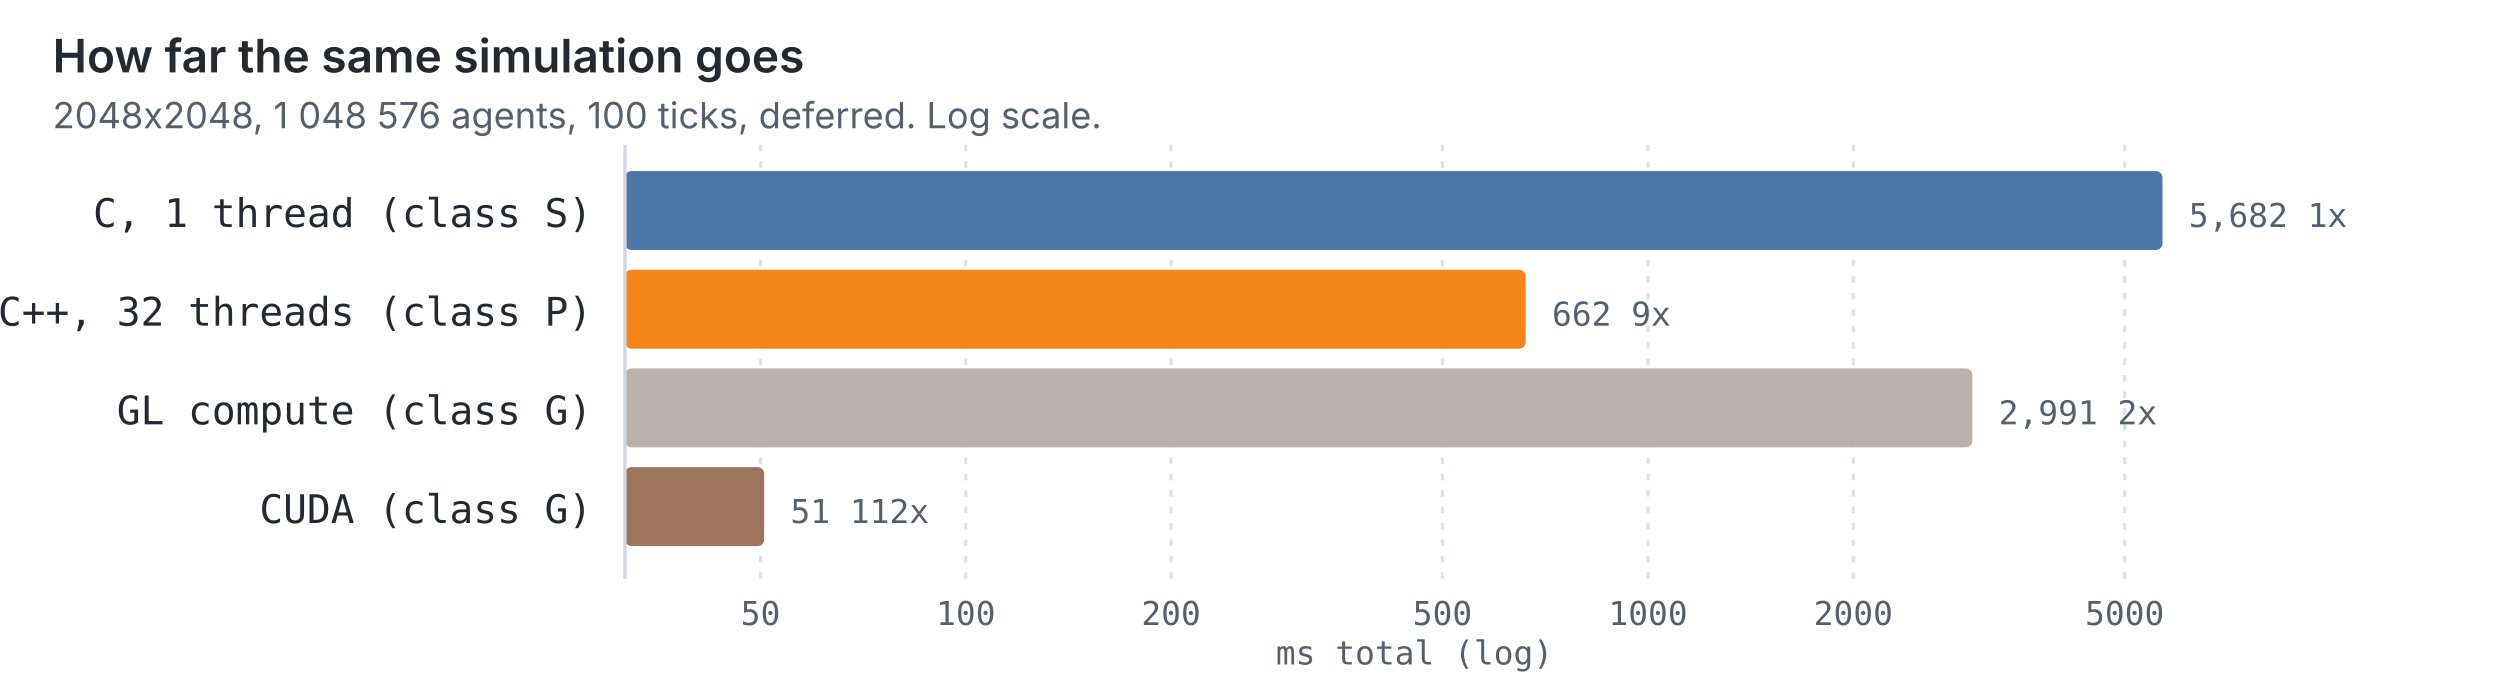
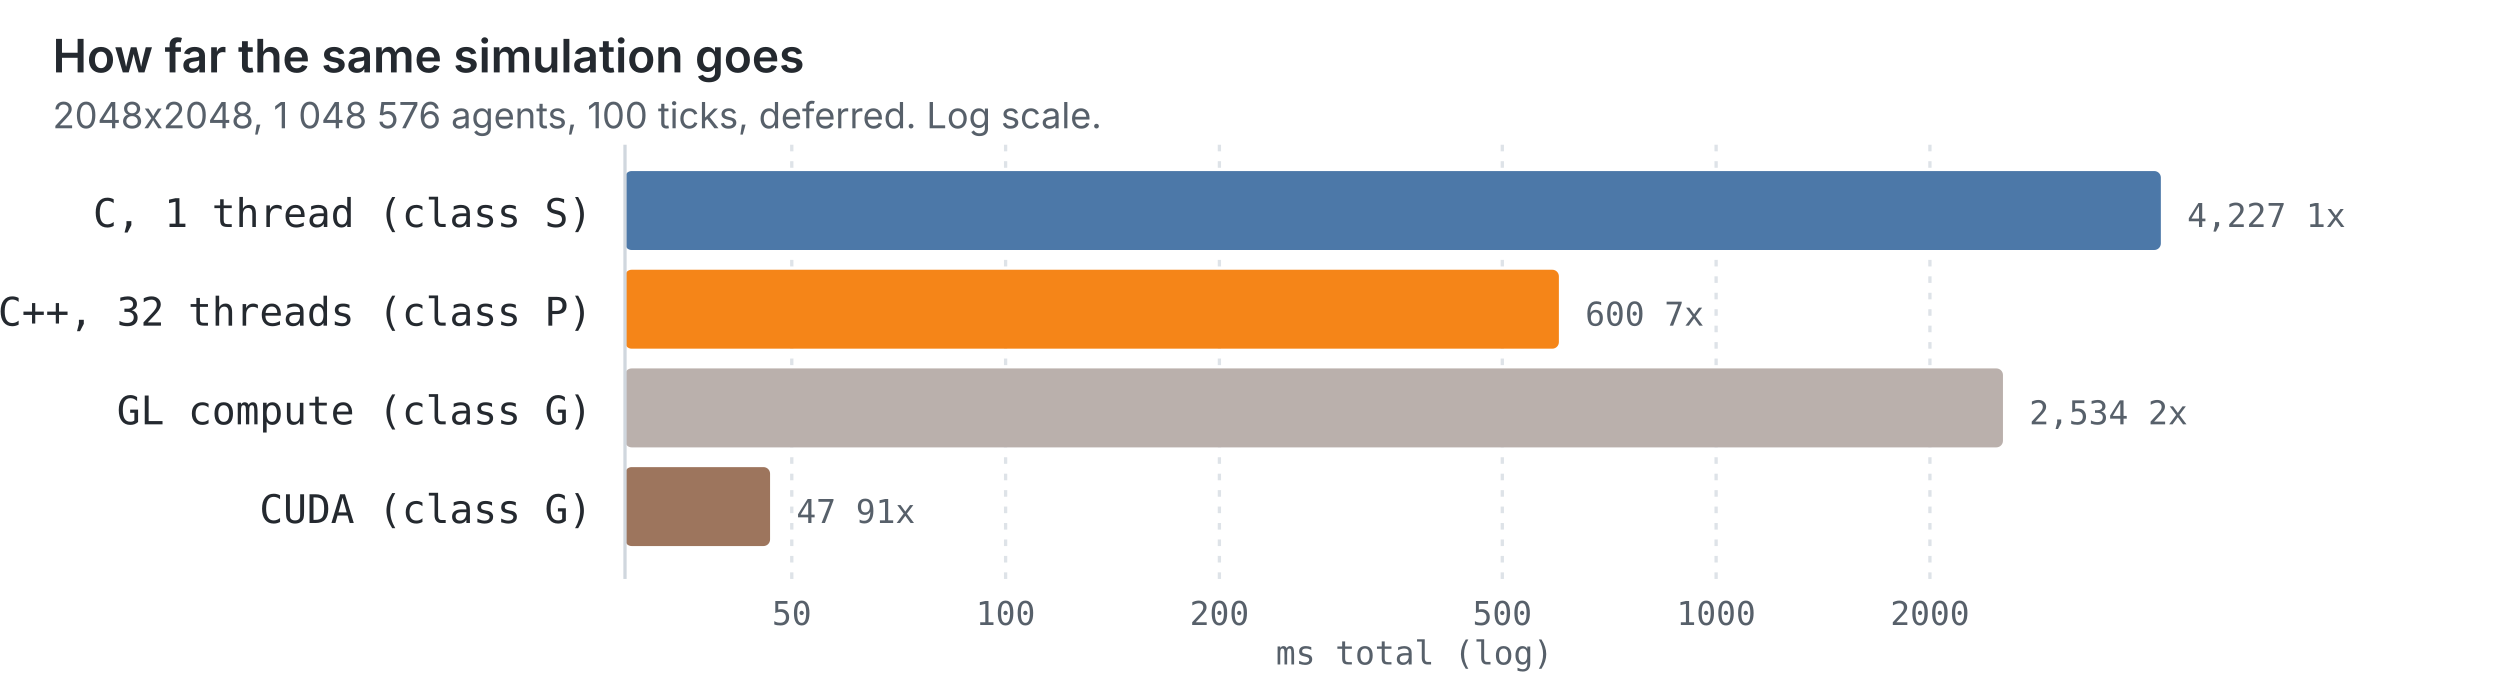
<svg xmlns="http://www.w3.org/2000/svg" viewBox="0 0 760 206" width="760" height="206" role="img" aria-label="How far the same simulation goes">
  <style>
    .bg    { fill: none; }
    .lbl   { fill: #24292f; font: 12px ui-monospace, "SF Mono", Menlo, monospace; }
    .lbl-s { fill: #57606a; font: 10px ui-monospace, "SF Mono", Menlo, monospace; }
    .ttl   { fill: #24292f; font: 600 14px -apple-system, "Segoe UI", sans-serif; }
    .sub   { fill: #57606a; font: 11px -apple-system, "Segoe UI", sans-serif; }
    .axis  { stroke: #d0d7de; stroke-width: 1; }
    .grid  { stroke: #d0d7de; stroke-width: 1; stroke-dasharray: 2 3; opacity: .7; }
    @media (prefers-color-scheme: dark) {
      .lbl   { fill: #e6edf3; }
      .lbl-s { fill: #9198a1; }
      .ttl   { fill: #e6edf3; }
      .sub   { fill: #9198a1; }
      .axis  { stroke: #3d444d; }
      .grid  { stroke: #3d444d; }
    }
  </style>
  <text x="16" y="22" class="ttl">How far the same simulation goes</text>
  <text x="16" y="39" class="sub">2048x2048, 1 048 576 agents, 100 ticks, deferred. Log scale.</text>
-   <line x1="231.2" y1="44" x2="231.2" y2="176" class="grid" />
-   <text x="231.2" y="190" class="lbl-s" text-anchor="middle">50</text>
-   <line x1="293.6" y1="44" x2="293.6" y2="176" class="grid" />
-   <text x="293.6" y="190" class="lbl-s" text-anchor="middle">100</text>
-   <line x1="356.0" y1="44" x2="356.0" y2="176" class="grid" />
-   <text x="356.0" y="190" class="lbl-s" text-anchor="middle">200</text>
-   <line x1="438.5" y1="44" x2="438.5" y2="176" class="grid" />
-   <text x="438.5" y="190" class="lbl-s" text-anchor="middle">500</text>
-   <line x1="501.0" y1="44" x2="501.0" y2="176" class="grid" />
-   <text x="501.0" y="190" class="lbl-s" text-anchor="middle">1000</text>
-   <line x1="563.4" y1="44" x2="563.4" y2="176" class="grid" />
-   <text x="563.4" y="190" class="lbl-s" text-anchor="middle">2000</text>
-   <line x1="645.9" y1="44" x2="645.9" y2="176" class="grid" />
-   <text x="645.9" y="190" class="lbl-s" text-anchor="middle">5000</text>
+   <line x1="240.7" y1="44" x2="240.7" y2="176" class="grid" />
+   <text x="240.7" y="190" class="lbl-s" text-anchor="middle">50</text>
+   <line x1="305.7" y1="44" x2="305.7" y2="176" class="grid" />
+   <text x="305.7" y="190" class="lbl-s" text-anchor="middle">100</text>
+   <line x1="370.7" y1="44" x2="370.7" y2="176" class="grid" />
+   <text x="370.7" y="190" class="lbl-s" text-anchor="middle">200</text>
+   <line x1="456.7" y1="44" x2="456.7" y2="176" class="grid" />
+   <text x="456.7" y="190" class="lbl-s" text-anchor="middle">500</text>
+   <line x1="521.7" y1="44" x2="521.7" y2="176" class="grid" />
+   <text x="521.7" y="190" class="lbl-s" text-anchor="middle">1000</text>
+   <line x1="586.7" y1="44" x2="586.7" y2="176" class="grid" />
+   <text x="586.7" y="190" class="lbl-s" text-anchor="middle">2000</text>
  <text x="430" y="202" class="lbl-s" text-anchor="middle">ms total (log)</text>
  <text x="180" y="69" class="lbl" text-anchor="end">C, 1 thread (class S)</text>
-   <rect x="190" y="52" width="467.4" height="24" rx="2" fill="#4c78a8" />
-   <text x="665.4" y="69" class="lbl-s">5,682  1x</text>
+   <rect x="190" y="52" width="466.9" height="24" rx="2" fill="#4c78a8" />
+   <text x="664.9" y="69" class="lbl-s">4,227  1x</text>
  <text x="180" y="99" class="lbl" text-anchor="end">C++, 32 threads (class P)</text>
-   <rect x="190" y="82" width="273.8" height="24" rx="2" fill="#f58518" />
-   <text x="471.8" y="99" class="lbl-s">662  9x</text>
+   <rect x="190" y="82" width="283.9" height="24" rx="2" fill="#f58518" />
+   <text x="481.9" y="99" class="lbl-s">600  7x</text>
  <text x="180" y="129" class="lbl" text-anchor="end">GL compute (class G)</text>
-   <rect x="190" y="112" width="409.6" height="24" rx="2" fill="#bab0ac" />
-   <text x="607.6" y="129" class="lbl-s">2,991  2x</text>
+   <rect x="190" y="112" width="418.9" height="24" rx="2" fill="#bab0ac" />
+   <text x="616.9" y="129" class="lbl-s">2,534  2x</text>
  <text x="180" y="159" class="lbl" text-anchor="end">CUDA (class G)</text>
-   <rect x="190" y="142" width="42.3" height="24" rx="2" fill="#9d755d" />
-   <text x="240.3" y="159" class="lbl-s">51  112x</text>
+   <rect x="190" y="142" width="44.1" height="24" rx="2" fill="#9d755d" />
+   <text x="242.1" y="159" class="lbl-s">47  91x</text>
  <line x1="190" y1="44" x2="190" y2="176" class="axis" />
</svg>
